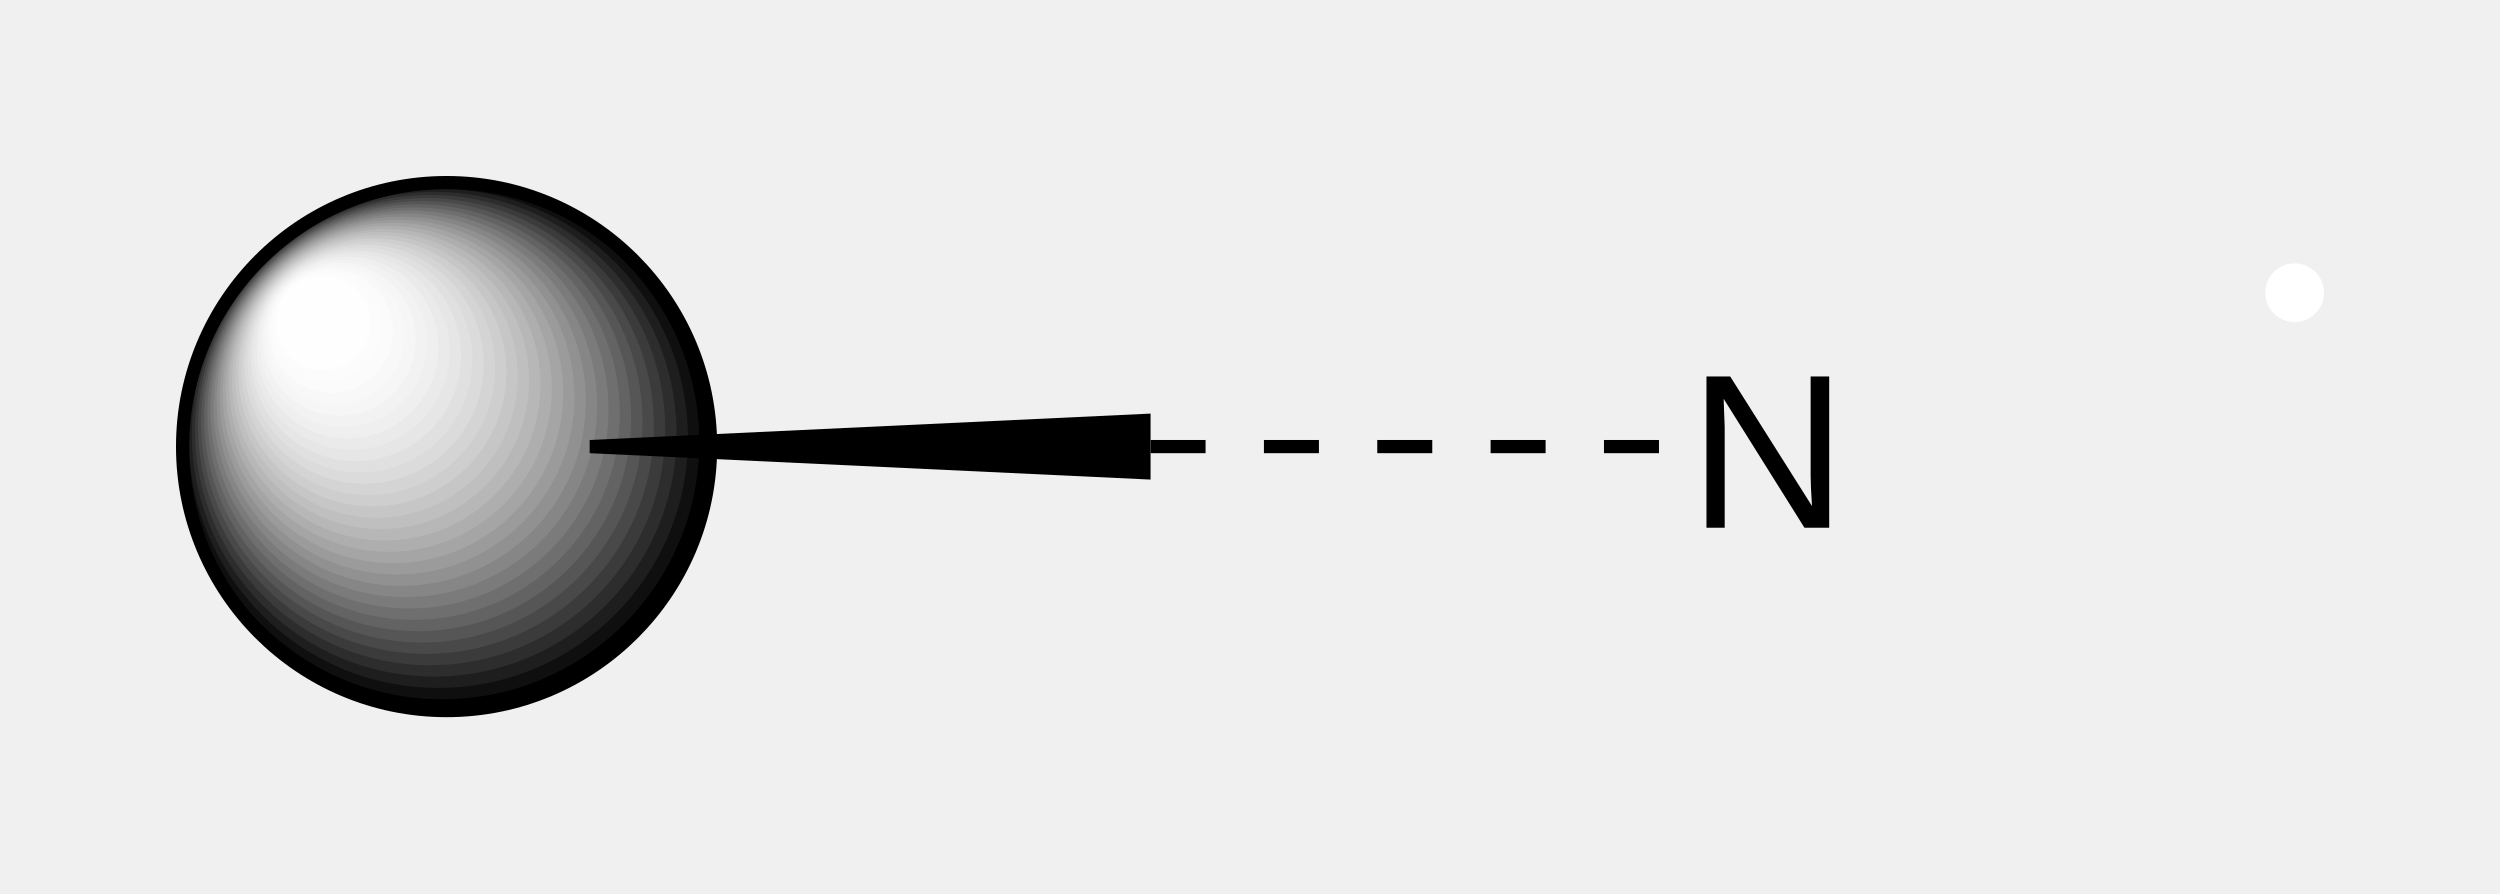
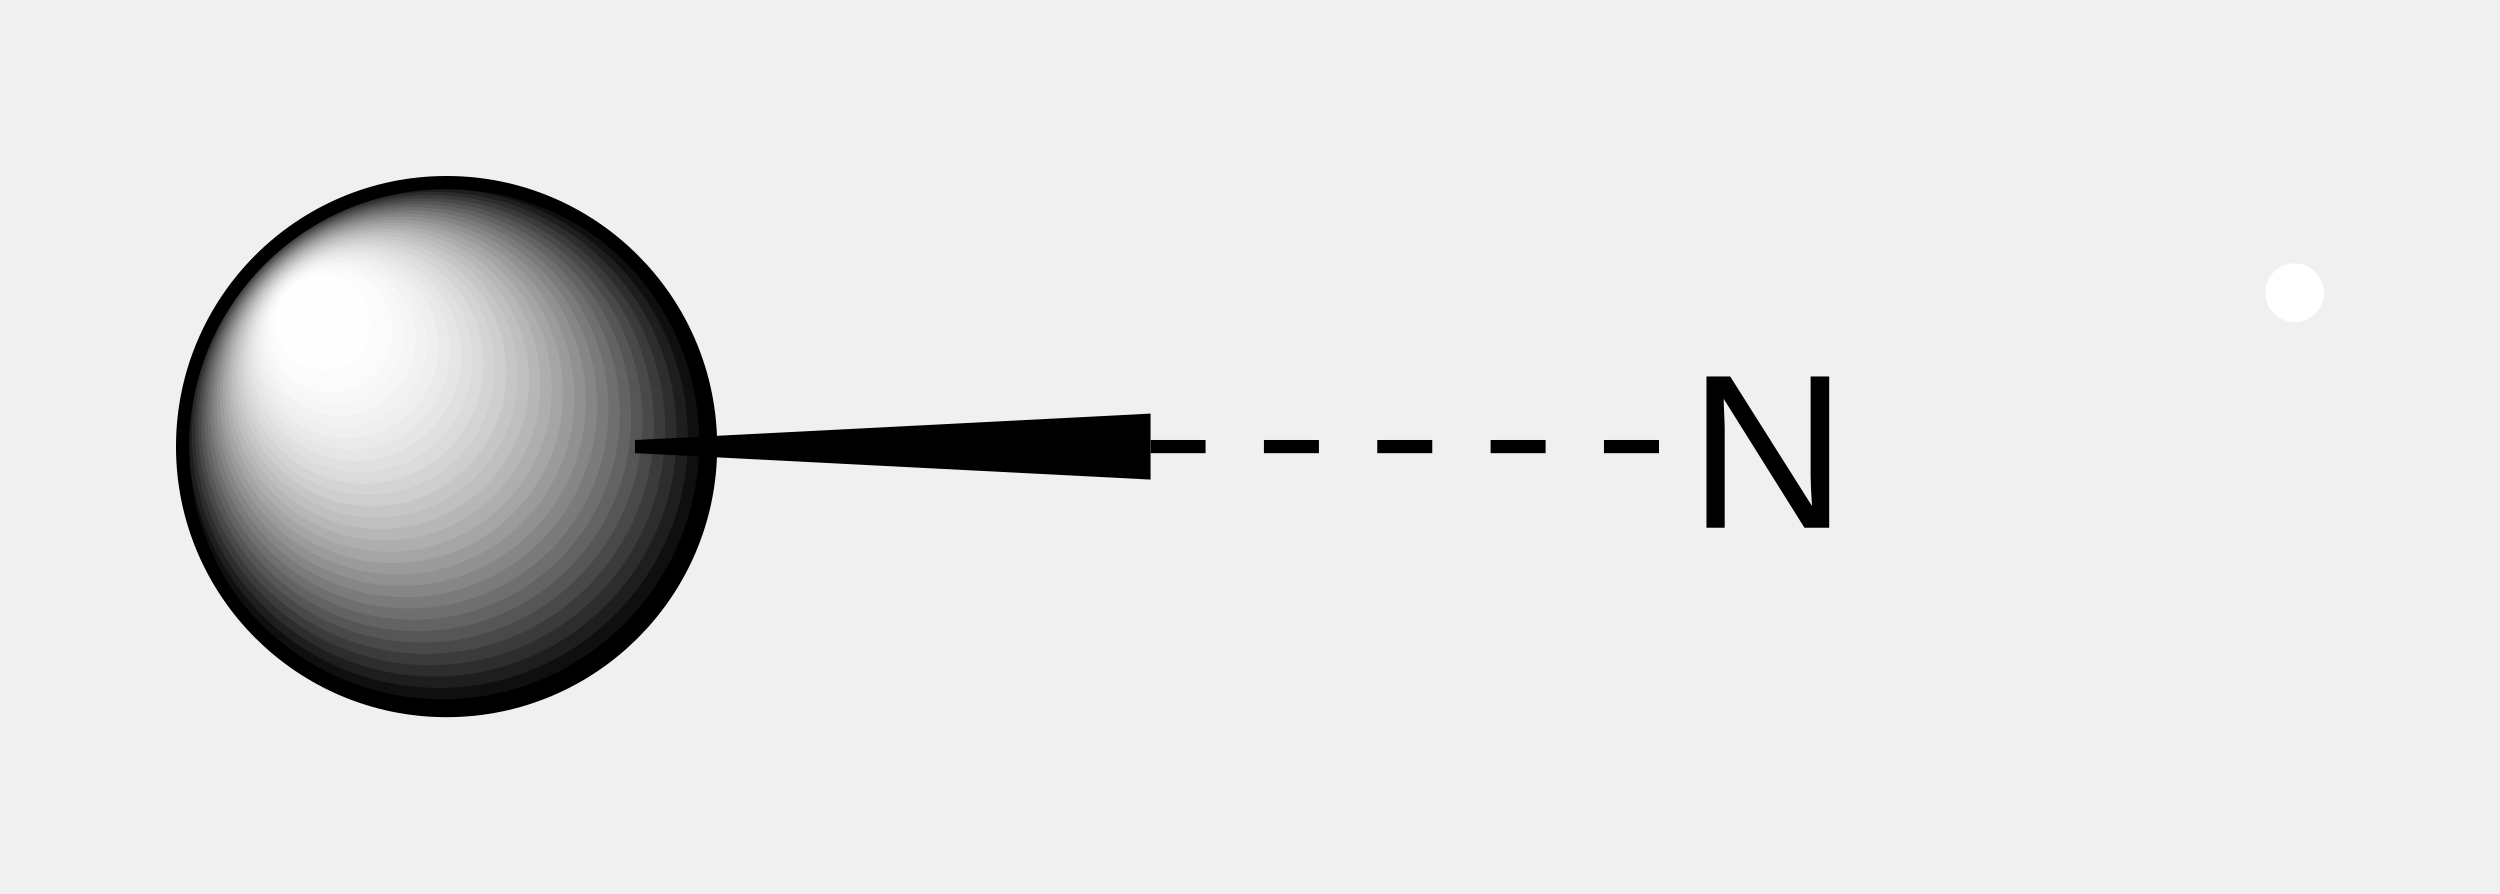
<svg xmlns="http://www.w3.org/2000/svg" width="113.64" height="40.6" viewBox="5.7 24.7 113.64 40.6">
-   <text x="35.69" y="47.74" font-size="10" dominant-baseline="alphabetic" text-anchor="end" fill="#000000" font-family="Arial">
+   <text x="35.64" y="47.72" font-size="10" dominant-baseline="alphabetic" text-anchor="end" fill="#000000" font-family="Arial">
    <tspan font-size="10" font-family="Arial" fill="#000000" font-weight="400" font-style="normal">Ar</tspan>
  </text>
  <path d="M 14,45 C 14,51.627 19.373,57 26,57 C 32.627,57 38,51.627 38,45 C 38,38.373 32.627,33 26,33 C 19.373,33 14,38.373 14,45" fill="#000000" stroke="none" />
  <path d="M 14.141,44.812 C 14.141,51.259 19.366,56.484 25.812,56.484 C 32.259,56.484 37.484,51.259 37.484,44.812 C 37.484,38.366 32.259,33.141 25.812,33.141 C 19.366,33.141 14.141,38.366 14.141,44.812" fill="#0f0f0f" stroke="none" />
  <path d="M 14.281,44.625 C 14.281,50.89 19.36,55.969 25.625,55.969 C 31.89,55.969 36.969,50.89 36.969,44.625 C 36.969,38.36 31.89,33.281 25.625,33.281 C 19.36,33.281 14.281,38.36 14.281,44.625" fill="#1e1e1e" stroke="none" />
  <path d="M 14.422,44.437 C 14.422,50.521 19.354,55.453 25.437,55.453 C 31.521,55.453 36.453,50.521 36.453,44.437 C 36.453,38.354 31.521,33.422 25.437,33.422 C 19.354,33.422 14.422,38.354 14.422,44.437" fill="#2d2d2d" stroke="none" />
  <path d="M 14.562,44.25 C 14.562,50.153 19.347,54.938 25.25,54.938 C 31.153,54.938 35.938,50.153 35.938,44.25 C 35.938,38.347 31.153,33.562 25.25,33.562 C 19.347,33.562 14.562,38.347 14.562,44.25" fill="#3b3b3b" stroke="none" />
  <path d="M 14.703,44.062 C 14.703,49.784 19.341,54.422 25.062,54.422 C 30.784,54.422 35.422,49.784 35.422,44.062 C 35.422,38.341 30.784,33.703 25.062,33.703 C 19.341,33.703 14.703,38.341 14.703,44.062" fill="#494949" stroke="none" />
  <path d="M 14.843,43.875 C 14.843,49.415 19.335,53.907 24.875,53.907 C 30.415,53.907 34.907,49.415 34.907,43.875 C 34.907,38.335 30.415,33.843 24.875,33.843 C 19.335,33.843 14.843,38.335 14.843,43.875" fill="#565656" stroke="none" />
  <path d="M 14.984,43.687 C 14.984,49.047 19.328,53.391 24.687,53.391 C 30.047,53.391 34.391,49.047 34.391,43.687 C 34.391,38.328 30.047,33.984 24.687,33.984 C 19.328,33.984 14.984,38.328 14.984,43.687" fill="#636363" stroke="none" />
  <path d="M 15.125,43.5 C 15.125,48.678 19.322,52.875 24.5,52.875 C 29.678,52.875 33.875,48.678 33.875,43.5 C 33.875,38.322 29.678,34.125 24.5,34.125 C 19.322,34.125 15.125,38.322 15.125,43.5" fill="#6f6f6f" stroke="none" />
  <path d="M 15.265,43.312 C 15.265,48.309 19.316,52.36 24.312,52.36 C 29.309,52.36 33.36,48.309 33.36,43.312 C 33.36,38.316 29.309,34.265 24.312,34.265 C 19.316,34.265 15.265,38.316 15.265,43.312" fill="#7b7b7b" stroke="none" />
  <path d="M 15.406,43.125 C 15.406,47.94 19.309,51.844 24.125,51.844 C 28.94,51.844 32.844,47.94 32.844,43.125 C 32.844,38.309 28.94,34.406 24.125,34.406 C 19.309,34.406 15.406,38.309 15.406,43.125" fill="#868686" stroke="none" />
  <path d="M 15.546,42.937 C 15.546,47.572 19.303,51.329 23.937,51.329 C 28.572,51.329 32.329,47.572 32.329,42.937 C 32.329,38.303 28.572,34.546 23.937,34.546 C 19.303,34.546 15.546,38.303 15.546,42.937" fill="#919191" stroke="none" />
  <path d="M 15.687,42.75 C 15.687,47.203 19.297,50.813 23.75,50.813 C 28.203,50.813 31.813,47.203 31.813,42.75 C 31.813,38.297 28.203,34.687 23.75,34.687 C 19.297,34.687 15.687,38.297 15.687,42.75" fill="#9b9b9b" stroke="none" />
  <path d="M 15.827,42.562 C 15.827,46.834 19.291,50.298 23.562,50.298 C 27.834,50.298 31.298,46.834 31.298,42.562 C 31.298,38.291 27.834,34.827 23.562,34.827 C 19.291,34.827 15.827,38.291 15.827,42.562" fill="#a5a5a5" stroke="none" />
  <path d="M 15.968,42.375 C 15.968,46.466 19.284,49.782 23.375,49.782 C 27.466,49.782 30.782,46.466 30.782,42.375 C 30.782,38.284 27.466,34.968 23.375,34.968 C 19.284,34.968 15.968,38.284 15.968,42.375" fill="#aeaeae" stroke="none" />
  <path d="M 16.109,42.187 C 16.109,46.097 19.278,49.266 23.187,49.266 C 27.097,49.266 30.266,46.097 30.266,42.187 C 30.266,38.278 27.097,35.109 23.187,35.109 C 19.278,35.109 16.109,38.278 16.109,42.187" fill="#b7b7b7" stroke="none" />
  <path d="M 16.249,42 C 16.249,45.728 19.272,48.751 23,48.751 C 26.728,48.751 29.751,45.728 29.751,42 C 29.751,38.272 26.728,35.249 23,35.249 C 19.272,35.249 16.249,38.272 16.249,42" fill="#bfbfbf" stroke="none" />
  <path d="M 16.39,41.812 C 16.39,45.36 19.265,48.235 22.812,48.235 C 26.36,48.235 29.235,45.36 29.235,41.812 C 29.235,38.265 26.36,35.39 22.812,35.39 C 19.265,35.39 16.39,38.265 16.39,41.812" fill="#c6c6c6" stroke="none" />
  <path d="M 16.53,41.625 C 16.53,44.991 19.259,47.72 22.625,47.72 C 25.991,47.72 28.72,44.991 28.72,41.625 C 28.72,38.259 25.991,35.53 22.625,35.53 C 19.259,35.53 16.53,38.259 16.53,41.625" fill="#cecece" stroke="none" />
  <path d="M 16.671,41.437 C 16.671,44.622 19.253,47.204 22.437,47.204 C 25.622,47.204 28.204,44.622 28.204,41.437 C 28.204,38.253 25.622,35.671 22.437,35.671 C 19.253,35.671 16.671,38.253 16.671,41.437" fill="#d4d4d4" stroke="none" />
  <path d="M 16.812,41.25 C 16.812,44.254 19.246,46.688 22.25,46.688 C 25.254,46.688 27.688,44.254 27.688,41.25 C 27.688,38.246 25.254,35.812 22.25,35.812 C 19.246,35.812 16.812,38.246 16.812,41.25" fill="#dbdbdb" stroke="none" />
  <path d="M 16.952,41.062 C 16.952,43.885 19.24,46.173 22.062,46.173 C 24.885,46.173 27.173,43.885 27.173,41.062 C 27.173,38.24 24.885,35.952 22.062,35.952 C 19.24,35.952 16.952,38.24 16.952,41.062" fill="#e0e0e0" stroke="none" />
  <path d="M 17.093,40.875 C 17.093,43.516 19.234,45.657 21.875,45.657 C 24.516,45.657 26.657,43.516 26.657,40.875 C 26.657,38.234 24.516,36.093 21.875,36.093 C 19.234,36.093 17.093,38.234 17.093,40.875" fill="#e6e6e6" stroke="none" />
  <path d="M 17.233,40.687 C 17.233,43.147 19.227,45.142 21.687,45.142 C 24.147,45.142 26.142,43.147 26.142,40.687 C 26.142,38.227 24.147,36.233 21.687,36.233 C 19.227,36.233 17.233,38.227 17.233,40.687" fill="#eaeaea" stroke="none" />
  <path d="M 17.374,40.5 C 17.374,42.779 19.221,44.626 21.5,44.626 C 23.779,44.626 25.626,42.779 25.626,40.5 C 25.626,38.221 23.779,36.374 21.5,36.374 C 19.221,36.374 17.374,38.221 17.374,40.5" fill="#efefef" stroke="none" />
  <path d="M 17.514,40.312 C 17.514,42.41 19.215,44.111 21.312,44.111 C 23.41,44.111 25.111,42.41 25.111,40.312 C 25.111,38.215 23.41,36.514 21.312,36.514 C 19.215,36.514 17.514,38.215 17.514,40.312" fill="#f2f2f2" stroke="none" />
  <path d="M 17.655,40.125 C 17.655,42.041 19.209,43.595 21.125,43.595 C 23.041,43.595 24.595,42.041 24.595,40.125 C 24.595,38.209 23.041,36.655 21.125,36.655 C 19.209,36.655 17.655,38.209 17.655,40.125" fill="#f6f6f6" stroke="none" />
  <path d="M 17.796,39.937 C 17.796,41.673 19.202,43.079 20.937,43.079 C 22.673,43.079 24.079,41.673 24.079,39.937 C 24.079,38.202 22.673,36.796 20.937,36.796 C 19.202,36.796 17.796,38.202 17.796,39.937" fill="#f8f8f8" stroke="none" />
  <path d="M 17.936,39.75 C 17.936,41.304 19.196,42.564 20.75,42.564 C 22.304,42.564 23.564,41.304 23.564,39.75 C 23.564,38.196 22.304,36.936 20.75,36.936 C 19.196,36.936 17.936,38.196 17.936,39.75" fill="#fbfbfb" stroke="none" />
  <path d="M 18.077,39.562 C 18.077,40.935 19.19,42.048 20.562,42.048 C 21.935,42.048 23.048,40.935 23.048,39.562 C 23.048,38.19 21.935,37.077 20.562,37.077 C 19.19,37.077 18.077,38.19 18.077,39.562" fill="#fcfcfc" stroke="none" />
  <path d="M 18.217,39.375 C 18.217,40.567 19.183,41.533 20.375,41.533 C 21.567,41.533 22.533,40.567 22.533,39.375 C 22.533,38.183 21.567,37.217 20.375,37.217 C 19.183,37.217 18.217,38.183 18.217,39.375" fill="#fefefe" stroke="none" />
  <path d="M 18.358,39.187 C 18.358,40.198 19.177,41.017 20.187,41.017 C 21.198,41.017 22.017,40.198 22.017,39.187 C 22.017,38.177 21.198,37.358 20.187,37.358 C 19.177,37.358 18.358,38.177 18.358,39.187" fill="#fefefe" stroke="none" />
  <path d="M 14,45 C 14,51.627 19.373,57 26,57 C 32.627,57 38,51.627 38,45 C 38,38.373 32.627,33 26,33 C 19.373,33 14,38.373 14,45" fill="none" stroke="#000000" stroke-width="0.6" stroke-linecap="round" stroke-linejoin="round" />
-   <polygon points="32.504,45.3 58,46.5 58,43.5 32.504,44.7" fill="#000000" stroke="none" stroke-width="0" />
+   <polygon points="34.562,45.3 58,46.5 58,43.5 34.562,44.7" fill="#000000" stroke="none" stroke-width="0" />
  <text x="82.44" y="48.69" font-size="10" dominant-baseline="alphabetic" text-anchor="start" fill="#000000" font-family="Arial">
    <tspan font-size="10" font-family="Arial" fill="#000000" font-weight="400" font-style="normal">N</tspan>
  </text>
  <polygon points="58,45.3 60.5,45.3 60.5,44.7 58,44.7" fill="#000000" stroke="none" stroke-width="0" />
  <polygon points="63.153,45.3 65.653,45.3 65.653,44.7 63.153,44.7" fill="#000000" stroke="none" stroke-width="0" />
  <polygon points="68.305,45.3 70.805,45.3 70.805,44.7 68.305,44.7" fill="#000000" stroke="none" stroke-width="0" />
  <polygon points="73.457,45.3 75.957,45.3 75.957,44.7 73.457,44.7" fill="#000000" stroke="none" stroke-width="0" />
  <polygon points="78.61,45.3 81.11,45.3 81.11,44.7 78.61,44.7" fill="#000000" stroke="none" stroke-width="0" />
  <path d="M 108.67,38.005 A 1.335,1.335 0 1 0 111.34,38.005 A 1.335,1.335 0 1 0 108.67,38.005 Z" fill="#ffffff" stroke="none" />
</svg>
